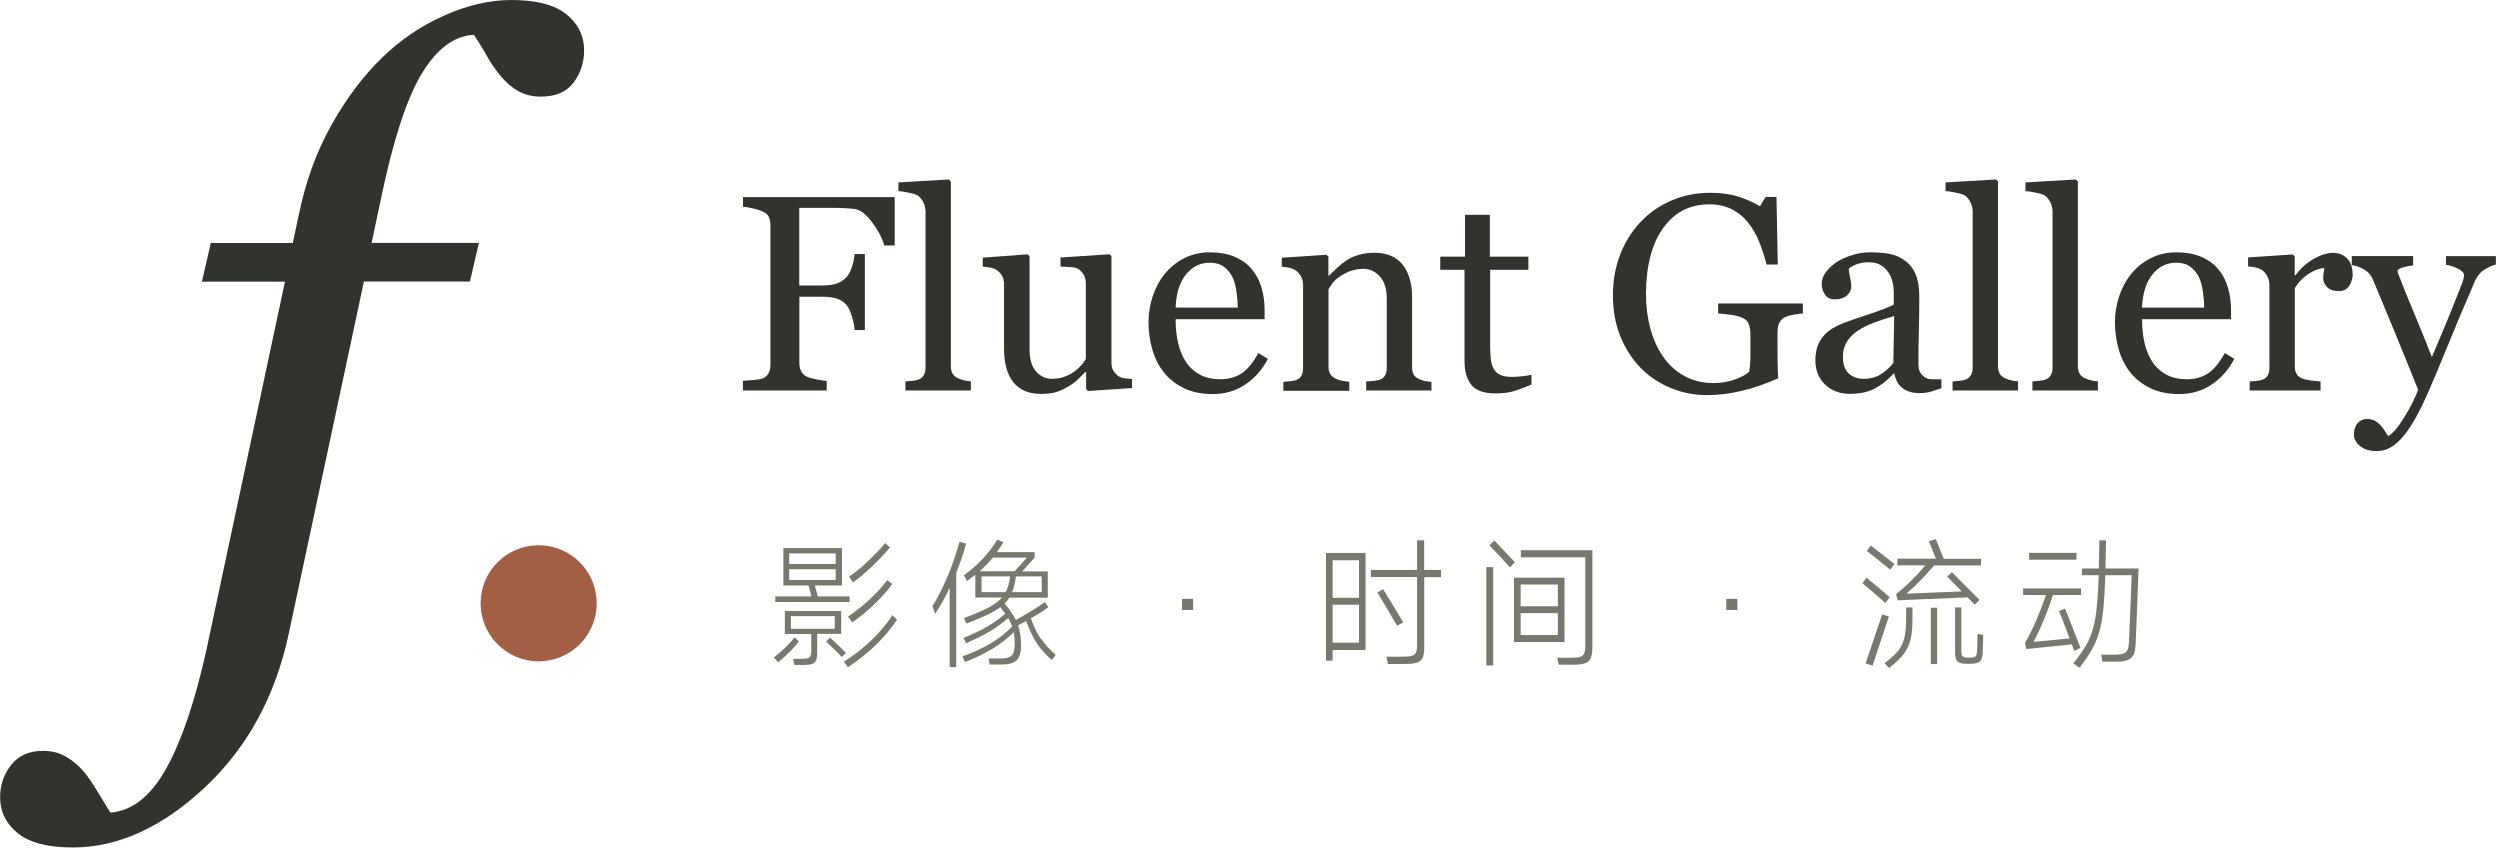
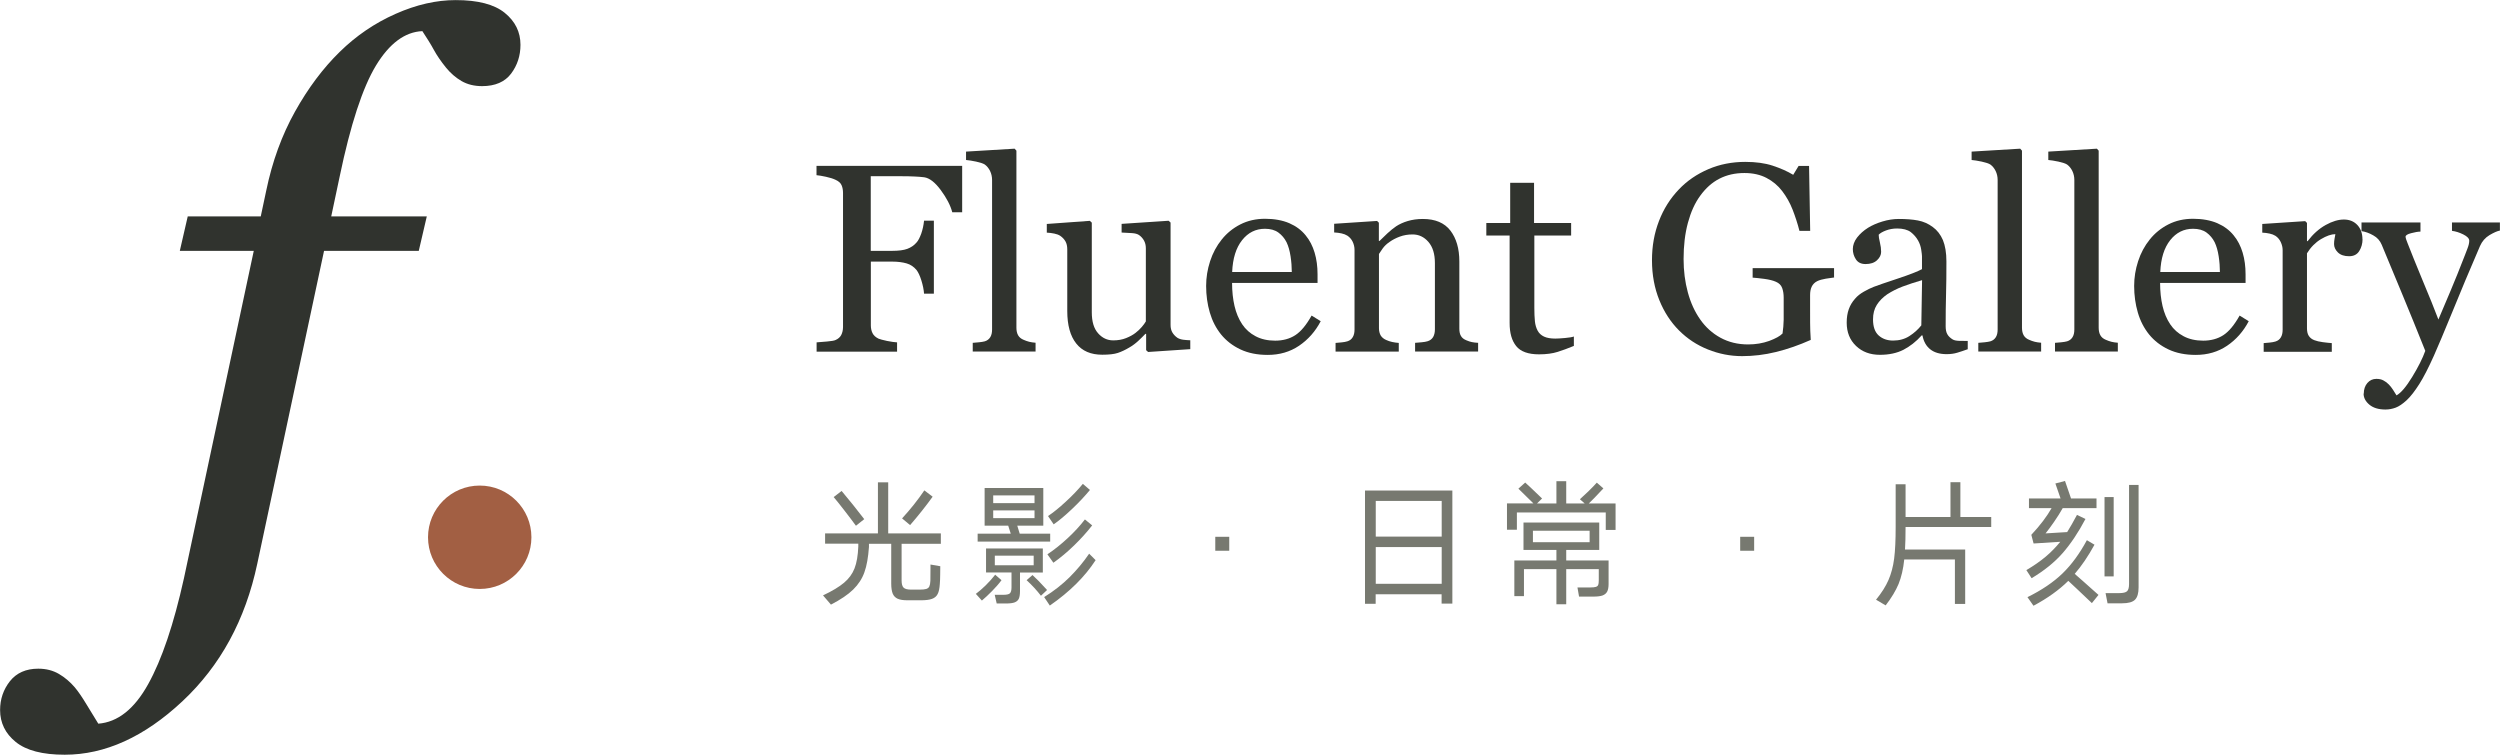
- <svg xmlns="http://www.w3.org/2000/svg" id="_图层_1" data-name="图层 1" viewBox="0 0 236 80">
+ <svg xmlns="http://www.w3.org/2000/svg" id="_图层_1" data-name="图层 1" viewBox="0 0 265 80">
  <defs>
    <style>
      .cls-1 {
        fill: #a25f43;
      }

      .cls-2 {
        fill: #30332e;
      }

      .cls-3 {
        fill: #777970;
      }
    </style>
  </defs>
  <g>
    <g>
-       <path class="cls-2" d="M84.43,23.17h-.96c-.18-.68-.56-1.4-1.13-2.17s-1.12-1.2-1.64-1.27c-.27-.03-.58-.06-.95-.08s-.78-.03-1.24-.03h-3.06v7.33h2.1c.64,0,1.13-.07,1.48-.2s.65-.34.9-.61c.17-.19.33-.48.47-.88.14-.4.23-.83.28-1.28h.96v7.18h-.96c-.03-.38-.12-.81-.26-1.29-.15-.48-.31-.83-.48-1.04-.26-.32-.58-.53-.97-.65-.39-.12-.86-.17-1.41-.17h-2.1v6.28c0,.28.06.54.17.76.11.22.31.4.59.54.13.06.41.13.84.22.43.09.75.13.98.14v.91h-7.91v-.91c.26-.02.6-.04,1.03-.08.43-.04.71-.09.84-.15.26-.11.44-.28.56-.5.12-.22.17-.48.17-.79v-13.18c0-.28-.05-.53-.14-.75-.09-.22-.29-.4-.59-.53-.23-.11-.54-.21-.93-.3s-.7-.14-.93-.15v-.91h14.32v4.57Z" />
-       <path class="cls-2" d="M91.66,36.86h-6.19v-.85c.2-.02.41-.04.63-.06.22-.02.41-.05.55-.1.24-.08.42-.21.54-.41.12-.19.18-.44.18-.75v-14.71c0-.31-.07-.6-.2-.87-.13-.27-.31-.48-.52-.64-.15-.1-.44-.2-.85-.28-.41-.09-.74-.14-.99-.15v-.82l4.77-.28.18.19v17.41c0,.3.06.55.17.74s.29.34.54.44c.19.09.37.15.56.19.18.04.39.07.62.09v.85Z" />
-       <path class="cls-2" d="M106.86,36.63l-4.14.28-.19-.18v-1.61h-.08c-.21.21-.44.44-.69.69-.26.24-.55.47-.89.66-.39.23-.76.41-1.12.53s-.87.18-1.53.18c-1.12,0-1.98-.37-2.56-1.1-.59-.73-.88-1.8-.88-3.19v-6.07c0-.31-.06-.57-.18-.78s-.29-.39-.51-.55c-.15-.1-.35-.18-.58-.22-.23-.05-.48-.08-.74-.1v-.85l4.23-.31.19.18v8.81c0,.92.21,1.61.62,2.07s.9.69,1.48.69c.47,0,.89-.07,1.26-.22.37-.15.68-.32.93-.51.23-.18.44-.37.61-.57.18-.2.31-.39.41-.56v-7.18c0-.28-.06-.53-.18-.75-.12-.22-.29-.4-.5-.56-.15-.1-.38-.17-.69-.19-.3-.02-.65-.04-1.02-.06v-.85l4.62-.31.19.18v10.06c0,.29.06.54.18.75.12.21.29.38.5.53.15.09.34.16.55.19s.45.05.71.06v.85Z" />
-       <path class="cls-2" d="M119.69,33.88c-.53,1.01-1.24,1.82-2.14,2.42-.89.6-1.92.9-3.07.9-1.02,0-1.92-.18-2.68-.54s-1.4-.85-1.9-1.47c-.5-.62-.87-1.34-1.11-2.16s-.37-1.69-.37-2.61c0-.82.13-1.63.39-2.43.26-.79.64-1.51,1.15-2.14.49-.61,1.1-1.1,1.82-1.47.72-.37,1.54-.56,2.44-.56s1.72.15,2.38.44,1.2.69,1.61,1.2c.4.48.69,1.05.88,1.7s.29,1.36.29,2.12v.85h-8.4c0,.83.08,1.59.24,2.27.16.68.41,1.28.75,1.79.33.5.77.89,1.31,1.18.54.29,1.18.43,1.93.43s1.42-.18,1.98-.54c.55-.36,1.09-1,1.6-1.93l.9.55ZM116.84,29.04c0-.48-.04-.99-.12-1.54-.08-.55-.21-1.01-.39-1.37-.2-.39-.47-.71-.81-.96-.34-.25-.78-.37-1.32-.37-.9,0-1.65.37-2.25,1.12s-.92,1.79-.97,3.12h5.87Z" />
-       <path class="cls-2" d="M135.17,36.86h-6.2v-.85c.2-.02.41-.03.65-.05.24-.02.43-.05.59-.1.24-.08.42-.21.53-.4.12-.19.17-.44.17-.75v-6.52c0-.9-.21-1.6-.64-2.08s-.94-.73-1.55-.73c-.46,0-.87.07-1.25.21-.38.14-.71.32-1.01.52-.28.2-.51.41-.68.64-.17.23-.29.41-.37.55v7.3c0,.29.06.53.18.72.12.19.3.33.54.44.18.09.37.15.59.19.21.04.43.07.65.09v.85h-6.22v-.85c.2-.02.4-.03.61-.05.21-.02.39-.05.55-.1.24-.08.42-.21.53-.4.12-.19.17-.44.17-.75v-7.83c0-.29-.06-.56-.19-.8-.12-.24-.3-.44-.52-.6-.16-.1-.36-.18-.58-.23-.22-.05-.46-.08-.72-.1v-.85l4.22-.28.18.18v1.79h.06c.21-.21.46-.45.77-.74.31-.29.6-.52.87-.7.32-.21.7-.38,1.13-.51.44-.14.93-.21,1.48-.21,1.22,0,2.12.38,2.71,1.14s.88,1.77.88,3.03v6.6c0,.3.05.54.15.73.1.18.28.33.53.43.21.09.38.15.53.18s.36.06.62.08v.85Z" />
-       <path class="cls-2" d="M144.56,36.31c-.56.23-1.09.43-1.58.59-.5.16-1.11.24-1.83.24-1.06,0-1.81-.27-2.25-.8-.43-.54-.65-1.29-.65-2.27v-8.6h-2.29v-1.24h2.34v-3.95h2.34v3.95h3.64v1.24h-3.61v7.09c0,.53.02.98.06,1.33.04.36.13.67.28.93.14.25.34.44.62.57.27.13.64.19,1.11.19.21,0,.53-.02.95-.06s.71-.09.88-.15v.94Z" />
-       <path class="cls-2" d="M170.18,29.58c-.21.03-.48.07-.83.12-.35.06-.63.13-.84.24-.26.13-.44.31-.55.55-.11.24-.16.51-.16.83v1.42c0,1.03,0,1.72.02,2.08s.03.66.04.89c-1.14.51-2.28.91-3.41,1.18s-2.24.41-3.33.41c-1.17,0-2.29-.22-3.37-.66-1.08-.44-2.03-1.06-2.83-1.87-.82-.82-1.46-1.81-1.94-2.97-.48-1.17-.72-2.47-.72-3.91s.23-2.68.69-3.87c.46-1.19,1.11-2.22,1.95-3.1.82-.86,1.79-1.53,2.91-2,1.13-.48,2.34-.72,3.62-.72,1.03,0,1.93.12,2.69.37.76.25,1.44.55,2.02.9l.53-.88h1.03l.12,6.38h-1.06c-.18-.7-.4-1.4-.67-2.08s-.61-1.29-1.03-1.83c-.42-.54-.93-.97-1.54-1.29s-1.33-.48-2.17-.48c-.92,0-1.74.19-2.46.56-.72.37-1.35.93-1.88,1.67-.52.71-.93,1.6-1.21,2.67-.28,1.06-.42,2.25-.42,3.57,0,1.16.14,2.25.42,3.28.28,1.03.69,1.91,1.22,2.66.53.76,1.2,1.37,2,1.8.8.44,1.7.66,2.72.66.75,0,1.44-.12,2.07-.35s1.06-.48,1.32-.73c.07-.45.1-.9.11-1.35,0-.45,0-.84,0-1.16v-1c0-.36-.05-.68-.15-.96s-.3-.48-.61-.61c-.28-.13-.67-.23-1.15-.29-.48-.06-.86-.1-1.14-.12v-.94h8v.94Z" />
-       <path class="cls-2" d="M183.3,36.63c-.4.15-.76.26-1.06.35s-.65.13-1.04.13c-.67,0-1.2-.16-1.6-.47s-.66-.77-.77-1.37h-.08c-.56.62-1.16,1.09-1.8,1.42-.64.33-1.41.49-2.31.49-.95,0-1.74-.29-2.35-.88-.61-.58-.92-1.35-.92-2.29,0-.49.07-.93.2-1.31.14-.39.34-.73.62-1.04.21-.26.5-.49.85-.69s.68-.36.99-.48c.39-.15,1.17-.42,2.35-.81,1.18-.39,1.97-.7,2.39-.93v-1.27c0-.11-.02-.33-.07-.64s-.15-.62-.3-.9c-.17-.32-.41-.59-.73-.83-.31-.24-.76-.35-1.33-.35-.39,0-.76.07-1.1.2-.34.13-.58.27-.72.42,0,.17.04.42.12.76s.12.64.12.93c0,.3-.14.58-.41.82s-.65.37-1.13.37c-.43,0-.74-.15-.95-.46-.2-.3-.3-.65-.3-1.02s.14-.77.42-1.13.64-.68,1.09-.97c.39-.24.85-.44,1.4-.61.55-.17,1.09-.25,1.61-.25.72,0,1.35.05,1.89.15.53.1,1.02.31,1.46.64.44.32.77.75,1,1.29.23.55.34,1.25.34,2.1,0,1.23-.01,2.31-.04,3.26-.03.95-.04,1.98-.04,3.11,0,.33.06.6.17.8.12.2.29.36.53.5.13.08.33.12.61.13.28,0,.56.01.86.01v.82ZM178.81,29.83c-.73.21-1.37.43-1.92.63-.55.21-1.06.46-1.53.77-.43.29-.77.64-1.02,1.04-.25.4-.37.87-.37,1.42,0,.71.19,1.24.56,1.57.37.34.85.5,1.42.5.61,0,1.15-.15,1.61-.44s.85-.65,1.17-1.05l.08-4.45Z" />
-       <path class="cls-2" d="M190.51,36.86h-6.19v-.85c.2-.02.41-.04.63-.06.22-.02.41-.05.55-.1.24-.08.42-.21.54-.41.12-.19.18-.44.18-.75v-14.71c0-.31-.07-.6-.2-.87-.13-.27-.31-.48-.52-.64-.15-.1-.44-.2-.85-.28-.41-.09-.74-.14-.99-.15v-.82l4.77-.28.18.19v17.41c0,.3.06.55.17.74s.29.34.54.44c.19.09.37.15.56.19.18.04.39.07.62.09v.85Z" />
-       <path class="cls-2" d="M198.05,36.86h-6.19v-.85c.2-.02.41-.04.63-.06.22-.02.41-.05.55-.1.24-.08.42-.21.54-.41.12-.19.18-.44.18-.75v-14.71c0-.31-.07-.6-.2-.87-.13-.27-.31-.48-.52-.64-.15-.1-.44-.2-.85-.28-.41-.09-.74-.14-.99-.15v-.82l4.77-.28.18.19v17.41c0,.3.06.55.17.74s.29.34.54.44c.19.09.37.15.56.19.18.04.39.07.62.09v.85Z" />
-       <path class="cls-2" d="M210.92,33.88c-.53,1.01-1.24,1.82-2.14,2.42-.89.6-1.92.9-3.07.9-1.02,0-1.92-.18-2.68-.54s-1.4-.85-1.9-1.47c-.5-.62-.87-1.34-1.11-2.16s-.37-1.69-.37-2.61c0-.82.13-1.63.39-2.43.26-.79.64-1.51,1.15-2.14.49-.61,1.1-1.1,1.82-1.47.72-.37,1.54-.56,2.44-.56s1.72.15,2.38.44,1.2.69,1.61,1.2c.4.48.69,1.05.88,1.7s.29,1.36.29,2.12v.85h-8.4c0,.83.08,1.59.24,2.27.16.68.41,1.28.75,1.79.33.5.77.89,1.31,1.18.54.29,1.18.43,1.93.43s1.42-.18,1.98-.54c.55-.36,1.09-1,1.6-1.93l.9.55ZM208.07,29.04c0-.48-.04-.99-.12-1.54-.08-.55-.21-1.01-.39-1.37-.2-.39-.47-.71-.81-.96-.34-.25-.78-.37-1.32-.37-.9,0-1.65.37-2.25,1.12s-.92,1.79-.97,3.12h5.87Z" />
-       <path class="cls-2" d="M222.1,25.81c0,.44-.11.83-.32,1.16-.21.34-.55.51-.99.51-.48,0-.85-.12-1.1-.37s-.38-.52-.38-.82c0-.19.01-.36.04-.52.03-.15.06-.31.08-.46-.4,0-.88.16-1.42.49-.54.33-1,.79-1.38,1.39v7.39c0,.3.06.54.17.73.12.19.3.33.55.42.21.09.49.15.83.19s.63.07.88.09v.85h-6.69v-.85c.2-.02.4-.03.61-.05.21-.02.39-.05.55-.1.24-.08.42-.21.53-.4.12-.19.17-.44.17-.75v-7.83c0-.27-.06-.53-.19-.78-.12-.26-.3-.46-.52-.62-.16-.1-.36-.18-.58-.23-.22-.05-.46-.08-.72-.1v-.85l4.22-.28.18.18v1.79h.06c.53-.69,1.12-1.22,1.78-1.58.65-.36,1.25-.54,1.79-.54s.98.18,1.32.53c.34.35.51.82.51,1.42Z" />
-       <path class="cls-2" d="M222.21,41c0-.43.12-.78.35-1.05.24-.27.53-.4.88-.4.27,0,.51.05.71.15.2.1.37.23.53.4.13.13.27.3.41.52s.26.4.35.55c.43-.23.94-.83,1.54-1.81s1.03-1.83,1.29-2.57c-.82-2.03-1.55-3.85-2.21-5.45s-1.35-3.26-2.07-4.98c-.16-.39-.44-.7-.82-.92s-.77-.36-1.16-.42v-.85h5.79v.9c-.26,0-.57.06-.93.16-.36.1-.54.21-.54.34,0,.05.02.14.06.26.04.12.08.24.14.37.32.85.82,2.07,1.49,3.67.67,1.6,1.18,2.88,1.55,3.84.39-.92.79-1.87,1.2-2.85s.88-2.14,1.4-3.48c.06-.16.15-.39.26-.67.11-.29.17-.53.17-.74,0-.22-.2-.43-.59-.62s-.76-.31-1.11-.35v-.82h4.71v.8c-.26.04-.6.19-1.02.44-.42.25-.73.61-.94,1.07-1.02,2.37-1.93,4.53-2.72,6.47s-1.4,3.38-1.81,4.3c-.54,1.2-1.02,2.14-1.45,2.81-.42.67-.84,1.2-1.24,1.59-.39.36-.75.6-1.07.73-.32.13-.66.19-1,.19-.67,0-1.19-.16-1.58-.48-.38-.32-.57-.68-.57-1.09Z" />
+       <path class="cls-2" d="M101.98,22.5h-1.04c-.19-.73-.6-1.51-1.21-2.34-.61-.83-1.2-1.29-1.77-1.37-.29-.04-.63-.06-1.02-.08s-.84-.03-1.34-.03h-3.3v7.91h2.27c.69,0,1.22-.07,1.6-.21.38-.14.71-.36.97-.66.19-.2.35-.52.51-.95.15-.43.25-.89.3-1.38h1.04v7.74h-1.04c-.03-.41-.12-.87-.28-1.39-.16-.52-.34-.89-.52-1.12-.28-.34-.63-.58-1.05-.7s-.93-.19-1.52-.19h-2.27v6.77c0,.3.06.58.18.82.12.24.33.43.64.58.14.06.44.14.9.24.46.09.81.14,1.06.15v.99h-8.53v-.99c.28-.02.65-.05,1.11-.09s.76-.09.9-.16c.28-.12.48-.3.6-.53s.19-.52.19-.85v-14.21c0-.31-.05-.58-.15-.81-.1-.24-.31-.43-.64-.58-.25-.12-.59-.23-1.01-.32-.42-.09-.76-.15-1.01-.17v-.99h15.44v4.93Z" />
+       <path class="cls-2" d="M109.78,37.26h-6.67v-.92c.21-.02.44-.04.68-.06.24-.02.44-.06.6-.1.26-.08.45-.23.58-.44.13-.21.19-.48.19-.81v-15.86c0-.33-.07-.65-.21-.94s-.33-.52-.56-.69c-.17-.11-.47-.21-.92-.31-.44-.09-.8-.15-1.07-.17v-.89l5.15-.31.19.21v18.77c0,.32.06.59.18.8.12.21.31.37.58.48.2.09.4.16.6.21.2.05.42.08.67.1v.92Z" />
+       <path class="cls-2" d="M126.17,37.01l-4.47.3-.21-.19v-1.73h-.08c-.22.23-.47.48-.75.74-.28.26-.59.5-.96.71-.42.25-.82.44-1.21.57-.39.13-.94.19-1.65.19-1.21,0-2.13-.39-2.76-1.19-.63-.79-.95-1.94-.95-3.44v-6.54c0-.33-.06-.61-.19-.84-.13-.23-.31-.42-.55-.59-.17-.11-.38-.19-.63-.24s-.52-.09-.8-.1v-.92l4.56-.33.21.19v9.5c0,.99.22,1.73.67,2.23.44.5.98.75,1.6.75.51,0,.96-.08,1.36-.24.4-.16.73-.34,1-.55.25-.19.47-.4.66-.62s.34-.42.44-.6v-7.75c0-.3-.06-.57-.19-.81-.13-.24-.31-.44-.54-.6-.17-.11-.41-.18-.74-.2s-.7-.04-1.1-.06v-.92l4.98-.33.21.19v10.85c0,.31.06.58.19.8s.31.41.54.57c.17.1.37.17.6.2.23.03.49.05.76.06v.92Z" />
+       <path class="cls-2" d="M140,34.04c-.57,1.09-1.34,1.96-2.3,2.61-.96.65-2.07.97-3.32.97-1.1,0-2.06-.19-2.89-.58-.83-.39-1.51-.92-2.05-1.58-.54-.67-.94-1.44-1.2-2.33-.26-.89-.39-1.83-.39-2.82,0-.89.14-1.76.42-2.62.28-.86.69-1.63,1.24-2.31.53-.66,1.18-1.19,1.96-1.59.78-.4,1.66-.6,2.63-.6s1.85.16,2.57.47c.71.31,1.29.74,1.73,1.29.43.52.74,1.13.95,1.83.21.7.31,1.47.31,2.29v.92h-9.06c0,.9.09,1.72.26,2.45.17.73.44,1.38.81,1.93.36.54.83.96,1.42,1.27.58.31,1.28.47,2.08.47s1.53-.19,2.13-.58c.6-.39,1.17-1.08,1.73-2.08l.97.6ZM136.93,28.83c0-.52-.04-1.07-.13-1.66-.09-.59-.23-1.08-.42-1.48-.21-.42-.5-.77-.87-1.04s-.85-.4-1.43-.4c-.97,0-1.78.4-2.42,1.21-.64.81-.99,1.93-1.05,3.37h6.33Z" />
+       <path class="cls-2" d="M156.69,37.26h-6.69v-.92c.21-.02.45-.04.7-.06.25-.02.47-.06.63-.11.26-.08.45-.23.58-.44.12-.21.19-.48.19-.81v-7.03c0-.97-.23-1.72-.69-2.25-.46-.53-1.02-.79-1.68-.79-.49,0-.94.08-1.35.23-.41.15-.77.34-1.08.56-.31.21-.55.44-.73.69-.18.25-.31.44-.4.59v7.87c0,.31.07.57.19.78.13.2.32.36.58.47.19.09.4.16.63.21.23.05.46.08.7.1v.92h-6.7v-.92c.21-.02.43-.04.66-.06.23-.02.42-.06.59-.11.26-.08.45-.23.57-.44.13-.21.19-.48.19-.81v-8.44c0-.31-.07-.6-.2-.87s-.32-.48-.56-.64c-.18-.11-.38-.19-.62-.24-.24-.05-.5-.09-.78-.1v-.92l4.55-.3.19.19v1.93h.07c.22-.22.5-.49.83-.8.33-.31.65-.56.94-.76.34-.22.75-.41,1.22-.55s1-.22,1.6-.22c1.31,0,2.29.41,2.92,1.23.63.82.95,1.91.95,3.27v7.12c0,.32.05.58.17.78.11.2.3.35.57.46.22.09.41.16.58.19.16.04.39.06.67.08v.92Z" />
+       <path class="cls-2" d="M166.82,36.67c-.6.25-1.17.46-1.71.63-.54.17-1.19.26-1.97.26-1.15,0-1.95-.29-2.42-.87-.47-.58-.7-1.39-.7-2.45v-9.27h-2.47v-1.33h2.53v-4.26h2.53v4.26h3.93v1.33h-3.9v7.65c0,.57.02,1.05.06,1.44.04.38.14.72.3,1.01.15.27.37.47.67.61.3.14.69.21,1.19.21.23,0,.57-.02,1.02-.06.45-.04.76-.09.95-.16v1.01Z" />
+       <path class="cls-2" d="M194.44,29.41c-.22.03-.52.07-.9.13-.37.06-.68.15-.91.26-.28.14-.47.34-.59.59-.12.25-.17.55-.17.9v1.53c0,1.11,0,1.86.02,2.25s.03.71.05.96c-1.23.55-2.46.98-3.68,1.28-1.22.3-2.42.44-3.59.44-1.26,0-2.47-.24-3.64-.71-1.17-.47-2.18-1.14-3.05-2.01-.88-.88-1.58-1.95-2.09-3.21s-.78-2.67-.78-4.22.25-2.89.74-4.17c.49-1.28,1.2-2.4,2.1-3.34.88-.93,1.93-1.64,3.14-2.16s2.52-.77,3.91-.77c1.11,0,2.08.13,2.9.4.82.27,1.55.59,2.18.97l.57-.94h1.11l.12,6.88h-1.14c-.19-.76-.44-1.51-.72-2.24-.29-.74-.66-1.39-1.11-1.98s-1.01-1.05-1.66-1.39-1.43-.52-2.34-.52c-.99,0-1.87.2-2.65.6-.78.4-1.45,1-2.03,1.8-.57.77-1,1.73-1.31,2.87-.31,1.15-.46,2.43-.46,3.85,0,1.25.15,2.43.45,3.53.3,1.11.74,2.06,1.31,2.87.57.82,1.29,1.47,2.15,1.94s1.84.71,2.93.71c.82,0,1.56-.13,2.23-.37.67-.25,1.15-.51,1.42-.79.07-.48.11-.97.12-1.46s0-.91,0-1.25v-1.08c0-.39-.05-.73-.16-1.03-.11-.3-.33-.52-.66-.66-.31-.14-.72-.24-1.24-.31-.52-.07-.93-.11-1.23-.13v-1.01h8.63v1.01Z" />
+       <path class="cls-2" d="M208.6,37.01c-.43.16-.82.28-1.14.38-.33.1-.7.15-1.12.15-.72,0-1.3-.17-1.73-.51-.43-.34-.71-.83-.83-1.48h-.08c-.6.67-1.25,1.17-1.94,1.53-.69.35-1.52.53-2.49.53-1.03,0-1.87-.31-2.53-.94-.66-.63-.99-1.45-.99-2.47,0-.53.07-1,.22-1.42.15-.42.37-.79.67-1.12.23-.28.54-.52.92-.74.38-.22.74-.39,1.07-.52.42-.16,1.26-.45,2.53-.87s2.13-.76,2.57-1v-1.37c0-.12-.03-.35-.08-.69s-.16-.67-.33-.97c-.19-.34-.45-.64-.78-.9-.34-.25-.82-.38-1.44-.38-.43,0-.82.07-1.19.21-.37.14-.62.29-.77.45,0,.18.04.46.13.82.09.36.13.69.13,1,0,.32-.15.62-.44.89-.29.27-.7.4-1.21.4-.46,0-.8-.16-1.02-.49-.22-.33-.33-.7-.33-1.1s.15-.83.45-1.22c.3-.39.69-.74,1.17-1.04.42-.26.92-.48,1.51-.66.59-.18,1.17-.27,1.74-.27.78,0,1.45.05,2.03.16s1.1.34,1.57.69c.47.34.83.81,1.08,1.39.24.59.37,1.34.37,2.27,0,1.32-.01,2.5-.04,3.52-.03,1.02-.04,2.14-.04,3.35,0,.36.06.65.19.86.12.21.32.39.57.54.14.08.36.13.66.14.3,0,.61.01.92.01v.89ZM203.76,29.69c-.79.23-1.48.46-2.07.68-.59.22-1.14.5-1.65.83-.46.32-.83.69-1.1,1.12-.27.43-.4.94-.4,1.54,0,.77.2,1.34.6,1.7.4.36.91.54,1.53.54.66,0,1.24-.16,1.73-.48.5-.32.92-.7,1.26-1.13l.08-4.8Z" />
+       <path class="cls-2" d="M216.37,37.26h-6.67v-.92c.21-.02.44-.04.68-.06.24-.02.44-.06.6-.1.26-.08.45-.23.58-.44.13-.21.19-.48.19-.81v-15.86c0-.33-.07-.65-.21-.94s-.33-.52-.56-.69c-.17-.11-.47-.21-.92-.31-.44-.09-.8-.15-1.07-.17v-.89l5.15-.31.19.21v18.77c0,.32.06.59.18.8.12.21.31.37.58.48.2.09.4.16.6.21.2.05.42.08.67.1v.92Z" />
+       <path class="cls-2" d="M224.5,37.26h-6.67v-.92c.21-.02.44-.04.68-.06.24-.02.44-.06.6-.1.26-.08.45-.23.58-.44.13-.21.19-.48.19-.81v-15.86c0-.33-.07-.65-.21-.94s-.33-.52-.56-.69c-.17-.11-.47-.21-.92-.31-.44-.09-.8-.15-1.07-.17v-.89l5.15-.31.19.21v18.77c0,.32.06.59.18.8.12.21.31.37.58.48.2.09.4.16.6.21.2.05.42.08.67.1v.92Z" />
+       <path class="cls-2" d="M238.37,34.04c-.57,1.09-1.34,1.96-2.3,2.61-.96.65-2.07.97-3.32.97-1.1,0-2.06-.19-2.89-.58-.83-.39-1.51-.92-2.05-1.58-.54-.67-.94-1.44-1.2-2.33-.26-.89-.39-1.83-.39-2.82,0-.89.14-1.76.42-2.62.28-.86.69-1.63,1.24-2.31.53-.66,1.18-1.19,1.96-1.59.78-.4,1.66-.6,2.63-.6s1.85.16,2.57.47c.71.31,1.29.74,1.73,1.29.43.52.74,1.13.95,1.83.21.7.31,1.47.31,2.29v.92h-9.06c0,.9.09,1.72.26,2.45.17.73.44,1.38.81,1.93.36.54.83.96,1.42,1.27.58.31,1.28.47,2.08.47s1.53-.19,2.13-.58c.6-.39,1.17-1.08,1.73-2.08l.97.6ZM235.31,28.83c0-.52-.04-1.07-.13-1.66-.09-.59-.23-1.08-.42-1.48-.21-.42-.5-.77-.87-1.04s-.85-.4-1.43-.4c-.97,0-1.78.4-2.42,1.21-.64.81-.99,1.93-1.05,3.37h6.33Z" />
+       <path class="cls-2" d="M250.43,25.35c0,.47-.12.89-.35,1.26-.23.37-.59.55-1.07.55-.52,0-.91-.13-1.19-.4-.27-.27-.41-.56-.41-.89,0-.2.02-.39.05-.55.03-.17.06-.33.09-.5-.43,0-.94.18-1.53.53-.58.35-1.08.85-1.48,1.5v7.96c0,.32.06.59.19.79.13.2.32.36.59.46.23.09.53.16.9.21.37.05.68.08.95.1v.92h-7.22v-.92c.21-.02.43-.04.66-.06.23-.02.42-.06.59-.11.26-.08.45-.23.57-.44.13-.21.19-.48.19-.81v-8.44c0-.29-.07-.57-.2-.85-.13-.28-.32-.5-.56-.66-.18-.11-.38-.19-.62-.24-.24-.05-.5-.09-.78-.1v-.92l4.55-.3.19.19v1.93h.07c.57-.75,1.21-1.32,1.91-1.71.7-.39,1.35-.58,1.93-.58s1.06.19,1.42.57c.36.38.55.89.55,1.53Z" />
+       <path class="cls-2" d="M250.56,41.73c0-.46.13-.84.38-1.13.25-.29.57-.44.95-.44.3,0,.55.05.76.17.21.11.4.25.57.43.14.14.29.33.44.56.16.24.28.44.37.59.46-.25,1.02-.9,1.66-1.95.64-1.05,1.11-1.98,1.39-2.77-.88-2.19-1.67-4.15-2.39-5.88-.71-1.73-1.46-3.52-2.23-5.37-.18-.43-.47-.76-.89-.99-.42-.24-.83-.39-1.25-.45v-.92h6.25v.97c-.28,0-.61.07-1,.17s-.58.23-.58.37c0,.06.02.15.06.28.04.13.09.26.15.4.35.92.89,2.23,1.6,3.96.72,1.72,1.28,3.1,1.67,4.14.42-.99.85-2.01,1.3-3.07.45-1.06.95-2.31,1.51-3.75.07-.18.16-.42.28-.73.12-.31.18-.58.18-.8,0-.24-.21-.46-.63-.67s-.82-.33-1.2-.38v-.89h5.08v.86c-.28.05-.64.21-1.1.48-.45.27-.79.66-1.01,1.16-1.1,2.55-2.08,4.88-2.93,6.98-.86,2.1-1.51,3.64-1.95,4.63-.58,1.29-1.1,2.31-1.56,3.03s-.9,1.3-1.34,1.71c-.43.39-.81.65-1.16.78-.35.13-.71.2-1.08.2-.72,0-1.29-.17-1.7-.51-.41-.34-.62-.74-.62-1.18Z" />
    </g>
    <g>
-       <path class="cls-3" d="M75.42,60.54c-.25.34-.56.69-.91,1.04-.36.35-.71.66-1.06.94l-.4-.45c.32-.25.67-.54,1.02-.88s.67-.68.93-1.02l.42.37ZM80.2,56.3v.53h-7.01v-.53h3.41c-.03-.15-.13-.49-.28-1.03h-2.37v-3.53h5.53v3.53h-2.56c.1.39.19.73.28,1.03h2.99ZM79.39,59.84h-2.25v1.82c0,.29-.03.51-.1.67-.07.16-.2.27-.37.34-.18.07-.44.1-.78.1h-.9l-.12-.58h.86c.35,0,.58-.05.69-.14.1-.1.16-.29.16-.58v-1.62h-2.49v-2.17h5.32v2.17ZM78.89,53.24v-1h-4.39v1h4.39ZM78.89,53.74h-4.39v1.01h4.39v-1.01ZM78.8,58.16h-4.14v1.2h4.14v-1.2ZM78.37,60.19c.69.65,1.19,1.13,1.49,1.45l-.4.38c-.26-.3-.76-.79-1.48-1.46l.38-.37ZM84.68,58.5c-1.11,1.67-2.65,3.17-4.64,4.49l-.37-.54c1.86-1.16,3.39-2.62,4.58-4.37l.42.42ZM80.05,58.2c.69-.46,1.37-.99,2.02-1.59s1.21-1.22,1.69-1.85l.47.38c-.49.66-1.07,1.3-1.73,1.94-.66.63-1.35,1.19-2.05,1.67l-.4-.55ZM84.02,51.67c-.48.58-1.06,1.18-1.72,1.82-.66.63-1.26,1.13-1.78,1.49l-.37-.55c.52-.34,1.1-.81,1.74-1.41s1.2-1.18,1.67-1.75l.46.41Z" />
-       <path class="cls-3" d="M91.21,51.31c-.25.91-.57,1.83-.94,2.75v8.91h-.62v-7.48c-.43.92-.89,1.74-1.37,2.45l-.26-.71c.47-.75.94-1.67,1.4-2.75s.84-2.19,1.16-3.33l.63.16ZM98.27,60.28c.35.51.81,1.03,1.39,1.54l-.36.49c-.59-.51-1.07-1.04-1.43-1.59-.36-.55-.7-1.25-1-2.1l-.76.41c.18.55.28,1.19.28,1.92,0,.64-.14,1.1-.41,1.37-.27.27-.73.41-1.36.41h-1.2l-.1-.57h1.18c.49,0,.83-.1,1.01-.29.19-.19.28-.55.28-1.08,0-.42-.03-.79-.09-1.11-1.17,1.17-2.71,2.1-4.61,2.81l-.24-.53c1.97-.68,3.54-1.62,4.7-2.82-.08-.23-.2-.5-.37-.8-.55.47-1.13.9-1.75,1.27-.62.37-1.37.74-2.23,1.11l-.24-.5c.87-.35,1.62-.71,2.25-1.08.63-.37,1.19-.77,1.69-1.21-.12-.15-.27-.35-.47-.61-.34.25-.77.5-1.28.74s-1.15.51-1.92.81l-.23-.53c.98-.36,1.75-.69,2.31-.98.55-.29.98-.61,1.28-.95h-2.52v-2.15l-.78.59-.3-.55c1.34-.96,2.39-2.08,3.15-3.36l.58.24c-.17.3-.37.61-.61.94h3.56v.51l-1.18,1.31h2.42v2.48h-3.64c-.12.21-.27.39-.44.54.47.56.82,1.09,1.07,1.57,1.16-.65,2.07-1.21,2.74-1.69l.32.49c-.42.31-.97.66-1.65,1.04.28.77.59,1.42.94,1.93ZM93.72,52.64c-.41.5-.83.93-1.25,1.29h3.31l1.16-1.29h-3.21ZM92.66,55.9h2.28c.19-.36.33-.86.42-1.49h-2.7v1.49ZM98.34,55.9v-1.49h-2.44c-.07.61-.19,1.1-.36,1.49h2.79Z" />
-       <path class="cls-3" d="M112.63,57.58h-1.05v-1.05h1.05v1.05Z" />
-       <path class="cls-3" d="M125.8,62.37h-.63v-10.17h3.74v9.16h-3.11v1.01ZM128.29,56.43v-3.54h-2.49v3.54h2.49ZM125.8,57.09v3.58h2.49v-3.58h-2.49ZM136.04,53.82v.67h-1.59v6.64c0,.42-.05.74-.15.96-.1.22-.28.37-.54.46-.26.09-.64.13-1.14.13h-1.61l-.12-.69h1.55c.4,0,.68-.03.86-.09.18-.06.3-.16.37-.3.07-.15.1-.37.1-.67v-6.46h-4.36v-.67h4.36v-2.79h.67v2.79h1.59ZM131.89,59.07c-.37-.64-.81-1.38-1.32-2.23l-.54-.91.53-.32.36.58c.71,1.16,1.23,2.01,1.54,2.56l-.57.32Z" />
-       <path class="cls-3" d="M140.96,62.82h-.65v-9.29h.65v9.29ZM141.06,51.03c.16.16.66.68,1.51,1.58l.44.46-.47.49c-.81-.89-1.45-1.58-1.94-2.08l.46-.45ZM142.92,54.53h4.77v6.08h-4.77v-6.08ZM147.06,57.23v-2.05h-3.51v2.05h3.51ZM143.55,57.88v2.07h3.51v-2.07h-3.51ZM143.59,51.94h6.73v9.13c0,.47-.05.82-.15,1.05-.1.24-.27.4-.51.49-.25.09-.61.14-1.09.14h-1.44l-.12-.66h1.38c.36,0,.63-.03.8-.09.18-.06.3-.17.36-.34.07-.16.1-.41.1-.74v-8.31h-6.08v-.67Z" />
-       <path class="cls-3" d="M164.01,57.58h-1.05v-1.05h1.05v1.05Z" />
-       <path class="cls-3" d="M177.99,56.93c-.8-.71-1.52-1.33-2.17-1.86l.37-.53c.68.54,1.41,1.15,2.2,1.83l-.4.55ZM176.11,62.62l1.57-4.62.63.2-1.54,4.63-.66-.2ZM178.44,53.78c-.7-.58-1.44-1.17-2.21-1.77l.38-.51c.77.59,1.51,1.17,2.23,1.74l-.4.54ZM179.93,57.34h.61c0,.64,0,1.08-.01,1.3,0,.75-.07,1.35-.2,1.83-.12.47-.34.9-.64,1.29-.3.39-.76.82-1.36,1.3l-.43-.46c.56-.41.98-.79,1.26-1.13s.47-.74.59-1.18c.12-.44.18-1.03.19-1.77v-1.17ZM178.98,56.1c.98-.79,1.91-1.7,2.77-2.73h-2.64v-.63h3.64l-.67-1.66.66-.18.75,1.85h3.52v.63h-4.43c-.88,1.03-1.75,1.92-2.61,2.66l5.22-.21-1.38-1.4.46-.41c.43.44,1.29,1.31,2.6,2.61l-.45.46c-.25-.26-.47-.5-.67-.7l-6.6.28-.16-.57ZM182.86,62.69h-.59v-5.32h.59v5.32ZM187.22,59.91c0,.25-.02.84-.05,1.75-.03.39-.12.65-.28.79-.16.14-.45.21-.86.21h-.42c-.4,0-.67-.07-.82-.22-.15-.14-.23-.4-.23-.77v-4.33h.59v4.18c0,.21.04.36.13.44.09.08.25.12.49.12h.22c.25,0,.42-.04.5-.11.08-.07.13-.24.14-.49.02-.24.03-.52.04-.85,0-.33.01-.59.01-.78l.54.08Z" />
-       <path class="cls-3" d="M195.82,61.45l-.24-.62-4.3.44-.12-.57c.38-.66.74-1.39,1.08-2.18.34-.79.64-1.58.9-2.35h-2.16v-.62h5.47v.62h-2.65c-.23.72-.51,1.5-.86,2.33-.34.83-.67,1.53-.97,2.09l3.4-.32c-.44-1.18-.77-2.04-1-2.6l.58-.21c.28.69.76,1.93,1.45,3.7l-.58.29ZM191.55,52.19h4.47v.65h-4.47v-.65ZM201.88,53.66c-.03.83-.07,1.99-.13,3.5-.06,1.51-.11,2.76-.15,3.76-.03.4-.1.7-.21.92-.12.22-.3.38-.55.47-.25.1-.59.15-1.03.15h-1.34l-.12-.66h1.24c.37,0,.65-.03.84-.1.19-.07.32-.18.4-.34.08-.16.13-.41.14-.73.04-.81.09-1.86.14-3.15s.09-2.35.12-3.18h-2.49s-.01.11-.01.2c-.05,1.64-.14,2.92-.28,3.83-.13.91-.36,1.71-.68,2.41-.32.7-.81,1.46-1.47,2.29l-.58-.41c.63-.77,1.11-1.48,1.42-2.11.31-.63.54-1.39.68-2.28.14-.89.24-2.12.29-3.69v-.24h-1.58v-.64h1.6l.05-2.65h.63l-.05,2.65h3.12Z" />
+       <path class="cls-3" d="M99.75,57.64h-4.18v3.89c0,.37.07.62.21.76.14.14.41.21.8.21h.88c.32,0,.56-.02.72-.07.16-.05.27-.14.33-.27.06-.13.1-.33.11-.6,0-.19.01-.62.01-1.29v-.43l1.04.18c0,.23,0,.52-.01.89,0,.37-.02.7-.04,1-.03.46-.1.82-.23,1.06-.12.24-.32.41-.6.51-.27.1-.66.15-1.17.15h-1.42c-.45,0-.79-.05-1.04-.16s-.42-.29-.53-.54c-.1-.25-.16-.6-.16-1.06v-4.23h-2.36v.34c-.08,1.09-.23,1.98-.48,2.67-.24.69-.64,1.3-1.19,1.84s-1.34,1.07-2.36,1.6l-.84-.98c.98-.46,1.72-.91,2.23-1.34.51-.43.88-.93,1.11-1.52s.36-1.36.4-2.32v-.3s-3.52,0-3.52,0v-1.09h5.6v-5.41h1.09v5.41h5.58v1.09ZM90.73,55.73c-.31-.43-.7-.94-1.17-1.55-.47-.61-.86-1.1-1.19-1.49l.84-.65c.31.37.71.86,1.2,1.46.49.61.89,1.12,1.2,1.53l-.88.7ZM98.86,52.65c-.72,1-1.52,2.01-2.39,3.01l-.85-.71c.89-.97,1.68-1.96,2.36-2.97l.88.67Z" />
+       <path class="cls-3" d="M106.16,61.5c-.27.37-.61.75-1,1.15s-.75.73-1.08,1.01l-.64-.71c.31-.23.66-.53,1.04-.9.38-.37.71-.75,1.01-1.13l.67.58ZM111.32,56.57v.84h-7.69v-.84h3.51c-.14-.46-.23-.75-.27-.85h-2.5v-3.99h6.22v3.99h-2.76l.26.85h3.23ZM110.54,60.69h-2.42v1.96c0,.35-.04.62-.12.8-.08.18-.23.32-.44.4-.21.08-.52.12-.93.12h-.98l-.21-.92h.9c.36,0,.6-.05.71-.16s.17-.31.17-.63v-1.58h-2.7v-2.54h6.02v2.54ZM109.66,53.33v-.82h-4.38v.82h4.38ZM109.66,54.1h-4.38v.82h4.38v-.82ZM109.57,58.9h-4.12v1.02h4.12v-1.02ZM109.44,60.95c.36.32.88.85,1.55,1.59l-.65.61c-.43-.56-.93-1.11-1.52-1.65l.63-.55ZM116.14,59.37c-1.13,1.75-2.75,3.36-4.86,4.82l-.6-.9c1.02-.63,1.92-1.34,2.69-2.1.77-.77,1.47-1.6,2.08-2.5l.68.68ZM111.02,58.76c.74-.49,1.46-1.07,2.16-1.72.7-.65,1.31-1.31,1.82-1.98l.77.63c-.55.71-1.19,1.42-1.91,2.12s-1.46,1.32-2.2,1.84l-.64-.9ZM115.54,51.93c-.54.65-1.17,1.33-1.9,2.02s-1.38,1.24-1.95,1.63l-.6-.88c.56-.37,1.19-.88,1.88-1.52.7-.64,1.3-1.27,1.81-1.89l.75.64Z" />
+       <path class="cls-3" d="M130.3,58.38h-1.48v-1.48h1.48v1.48Z" />
+       <path class="cls-3" d="M144.69,63.99v-11.99h9.26v11.98h-1.14v-.99h-6.99v1.01h-1.14ZM152.82,56.88v-3.78h-6.99v3.78h6.99ZM145.83,57.99v3.89h6.99v-3.89h-6.99Z" />
+       <path class="cls-3" d="M171.25,53.37v2.8h-1.04v-1.85h-9.42v1.83h-1.05v-2.79h2.8c-.76-.76-1.29-1.28-1.59-1.56l.72-.65c.21.18.72.66,1.54,1.45l.25.24-.54.53h2.06v-2.36h1.04v2.36h1.96l-.51-.45c.27-.25.59-.54.94-.88s.63-.63.85-.88l.7.61c-.76.81-1.27,1.35-1.55,1.6h2.84ZM166.02,58.29v1.12h4.49v2.49c0,.35-.05.62-.15.81-.1.19-.26.32-.49.41-.23.08-.55.12-.98.12h-1.51l-.17-.97h1.36c.27,0,.46-.02.59-.06.13-.04.21-.11.25-.21.04-.1.06-.26.06-.48v-1.19h-3.45v3.72h-1.04v-3.72h-3.44v2.86h-1.02v-3.78h4.46v-1.12h-3.49v-2.9h8.03v2.9h-3.49ZM168.5,56.26h-6.01v1.21h6.01v-1.21Z" />
+       <path class="cls-3" d="M185.94,58.38h-1.48v-1.48h1.48v1.48Z" />
+       <path class="cls-3" d="M211.07,55.86h-9.08c0,.98-.02,1.77-.06,2.39h6.38v5.77h-1.09v-4.72h-5.37c-.1,1.01-.31,1.88-.6,2.6-.3.72-.76,1.48-1.37,2.27l-1.02-.6c.59-.73,1.03-1.42,1.32-2.09s.49-1.42.6-2.27c.11-.85.16-1.97.16-3.36v-4.52h1.05v3.47h4.76v-3.69h1.05v3.69h3.27v1.05Z" />
+       <path class="cls-3" d="M214.78,60.44c.8-.47,1.49-.95,2.06-1.43.57-.48,1.08-1.01,1.55-1.58l-2.83.18-.24-.92c.94-1,1.65-1.95,2.15-2.83h-2.4v-1.02h3.35l-.55-1.59,1.02-.27.64,1.86h2.7v1.02h-3.58c-.27.48-.58.97-.92,1.46-.34.49-.64.9-.9,1.22l2.29-.14c.29-.46.64-1.07,1.04-1.82l.9.43c-.76,1.44-1.57,2.65-2.43,3.63-.86.98-1.96,1.86-3.28,2.65l-.55-.85ZM222.01,57.75c-.67,1.22-1.37,2.25-2.09,3.08.49.43,1.16,1.01,1.99,1.76l.53.47-.7.87c-1.19-1.14-2.03-1.92-2.5-2.36-.98.97-2.21,1.85-3.69,2.64l-.64-.91c1.52-.75,2.76-1.59,3.72-2.52s1.81-2.1,2.58-3.52l.81.48ZM223.08,52.69h.97v8.41h-.97v-8.41ZM225.68,51.4h1.01v10.87c0,.62-.13,1.05-.38,1.3-.25.25-.7.38-1.36.38h-1.55l-.21-1.08h1.45c.42,0,.69-.07.83-.2.14-.13.21-.39.21-.77v-10.5Z" />
    </g>
  </g>
  <g>
-     <path class="cls-2" d="M34.35,26.59l-7.08,33.17c-1.26,5.94-3.9,10.8-7.94,14.58-4.04,3.78-8.2,5.66-12.47,5.66-2.35,0-4.08-.45-5.19-1.35-1.11-.9-1.66-2.03-1.66-3.39,0-1.15.35-2.17,1.04-3.05.7-.88,1.7-1.33,3.01-1.33.83,0,1.56.19,2.19.56.63.37,1.18.84,1.67,1.41.38.45.8,1.07,1.27,1.85.47.78.88,1.45,1.23,2.01,2.06-.16,3.82-1.55,5.28-4.18,1.46-2.62,2.72-6.37,3.8-11.24l7.4-34.7h-7.84l.84-3.65h7.74l.58-2.73c.64-3.1,1.66-5.89,3.05-8.38,1.39-2.49,2.97-4.6,4.74-6.33,1.74-1.71,3.71-3.05,5.92-4.03C44.12.49,46.24,0,48.27,0,50.63,0,52.36.45,53.47,1.35c1.11.9,1.67,2.03,1.67,3.39,0,1.15-.33,2.17-.99,3.05-.66.88-1.69,1.33-3.08,1.33-.83,0-1.56-.18-2.18-.54s-1.17-.84-1.65-1.43c-.54-.67-.97-1.3-1.29-1.89-.32-.59-.73-1.24-1.21-1.97-1.85.08-3.49,1.3-4.92,3.65-1.42,2.35-2.7,6.27-3.84,11.74l-.9,4.25h10.13l-.85,3.65h-10.02Z" />
+     <path class="cls-2" d="M34.35,26.59l-7.08,33.17c-1.26,5.94-3.9,10.8-7.94,14.58-4.04,3.78-8.2,5.66-12.47,5.66-2.35,0-4.08-.45-5.19-1.35-1.11-.9-1.66-2.03-1.66-3.39,0-1.15.35-2.17,1.04-3.05.7-.88,1.7-1.33,3.01-1.33.83,0,1.56.19,2.19.56.63.37,1.18.84,1.67,1.41.38.45.8,1.07,1.27,1.85.47.78.88,1.45,1.23,2.01,2.06-.16,3.82-1.55,5.28-4.18,1.46-2.62,2.72-6.37,3.8-11.24l7.4-34.7h-7.84l.84-3.65h7.74l.58-2.73c.64-3.1,1.66-5.89,3.05-8.38,1.39-2.49,2.97-4.6,4.74-6.33,1.74-1.71,3.71-3.05,5.92-4.03,2.21-.98,4.33-1.46,6.37-1.46,2.36,0,4.09.45,5.2,1.35,1.11.9,1.67,2.03,1.67,3.39,0,1.15-.33,2.17-.99,3.05-.66.88-1.69,1.33-3.08,1.33-.83,0-1.56-.18-2.18-.54s-1.17-.84-1.65-1.43c-.54-.67-.97-1.3-1.29-1.89-.32-.59-.73-1.24-1.21-1.97-1.85.08-3.49,1.3-4.92,3.65-1.42,2.35-2.7,6.27-3.84,11.74l-.9,4.25h10.13l-.85,3.65h-10.02Z" />
    <circle class="cls-1" cx="50.85" cy="56.95" r="5.48" />
  </g>
</svg>
